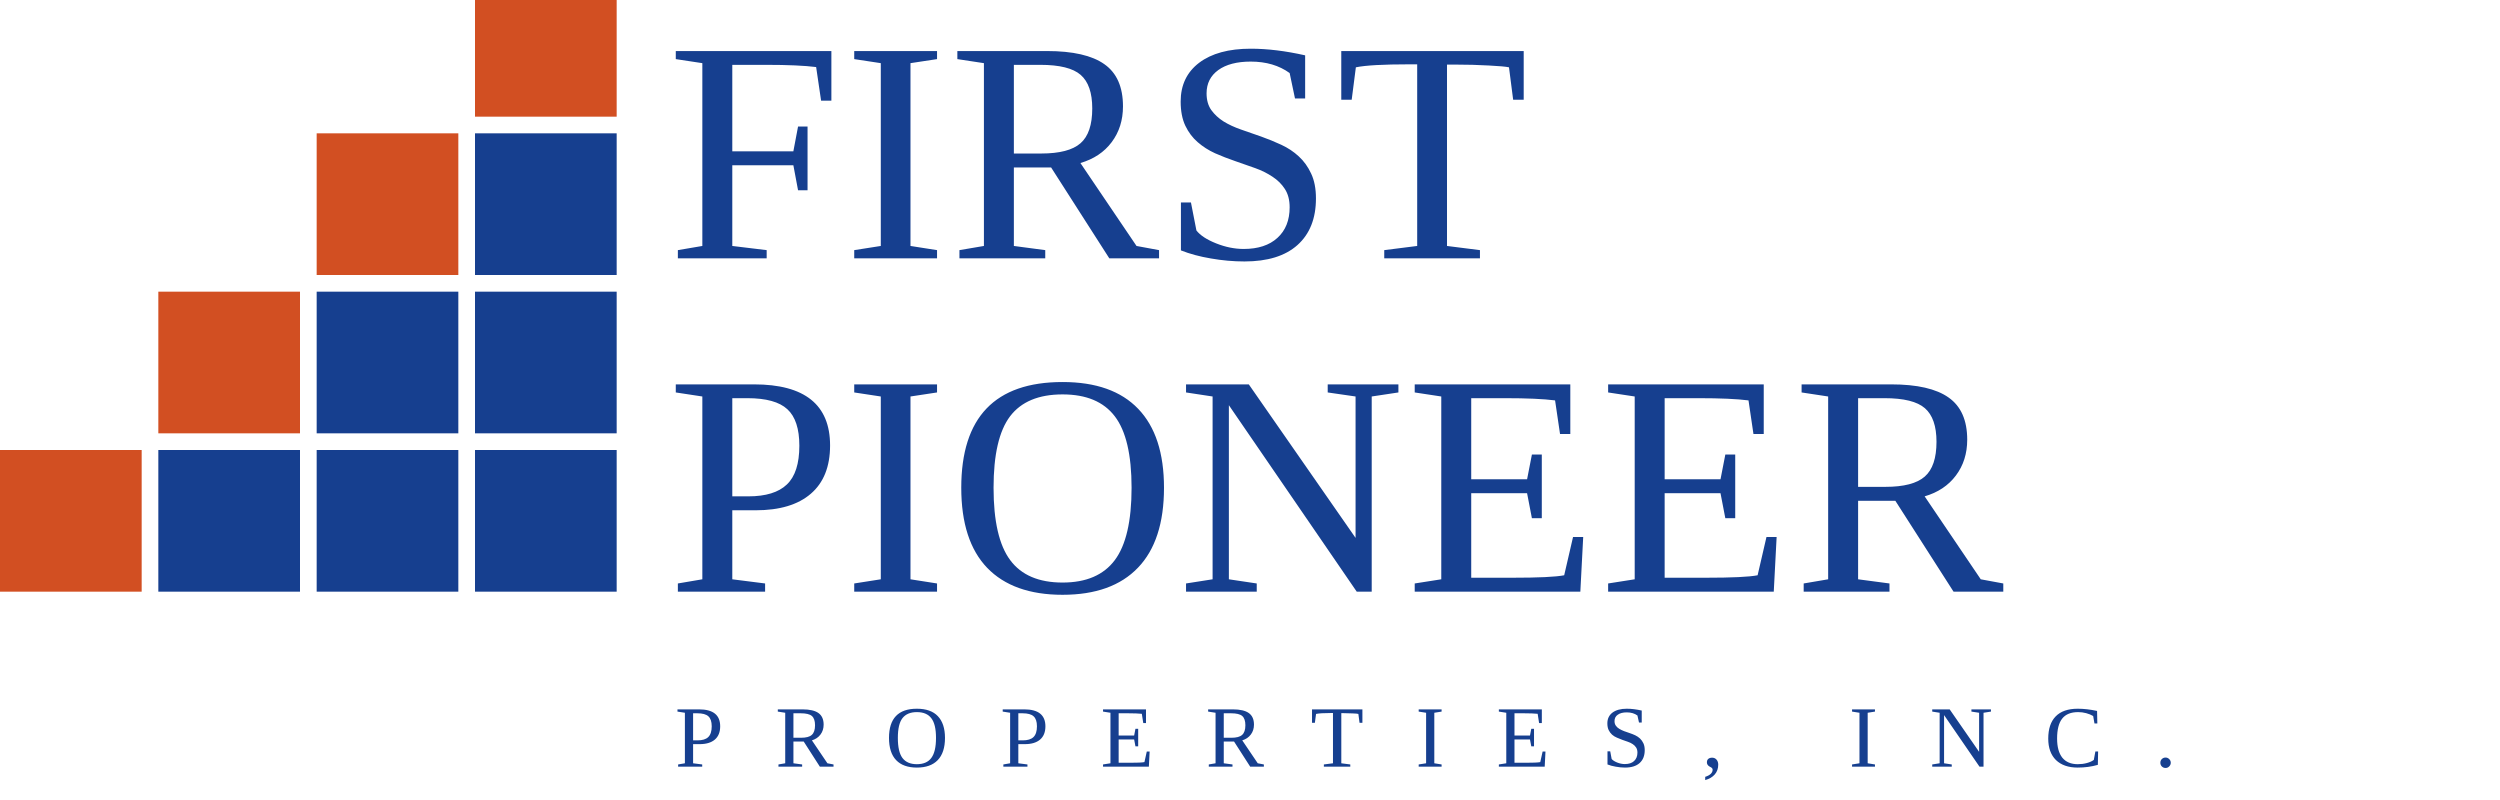
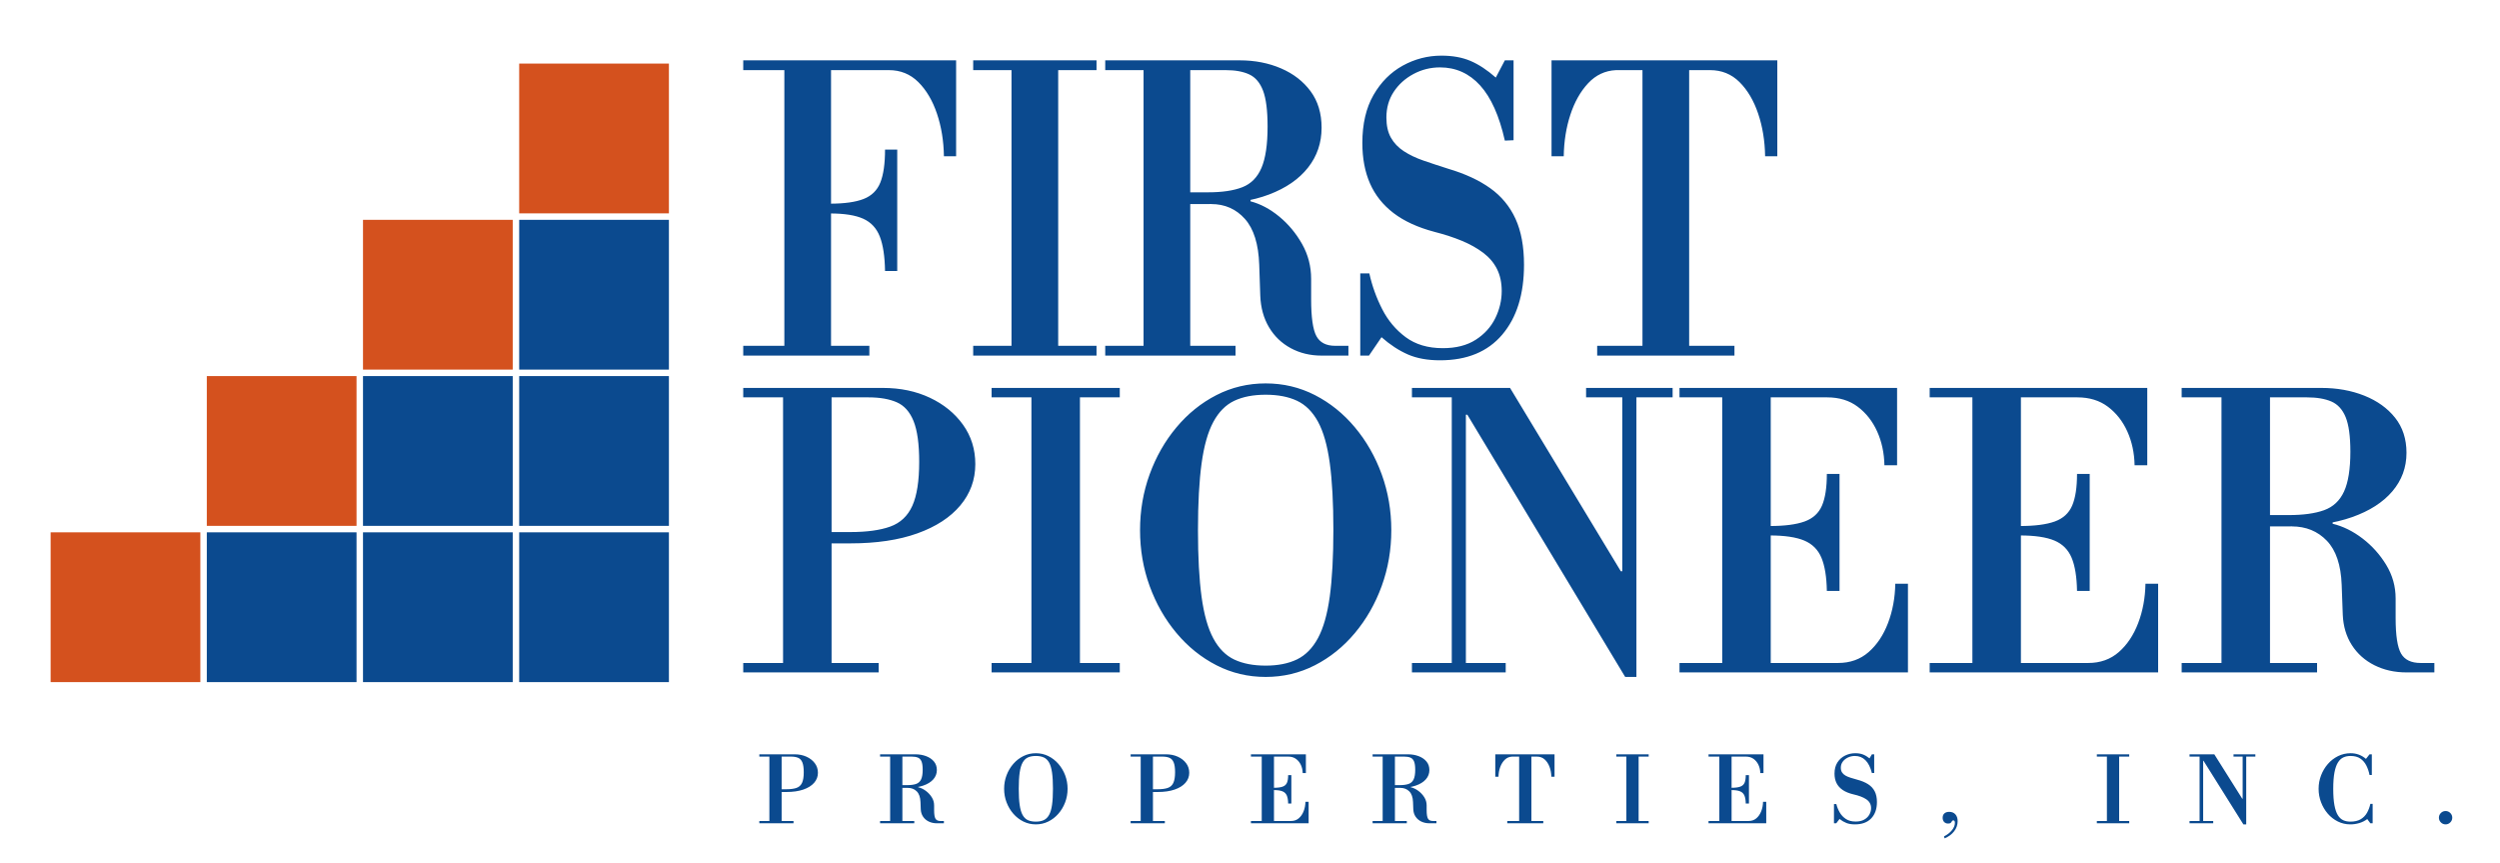
- <svg xmlns="http://www.w3.org/2000/svg" viewBox="0 0 300 96" role="img" aria-label="First Pioneer Properties, Inc.">
+ <svg xmlns="http://www.w3.org/2000/svg" viewBox="0 0 1160 400" role="img" aria-label="First Pioneer Properties, Inc.">
  <g>
-     <rect x="0" y="54" width="17" height="17" fill="#d24f22" />
-     <rect x="19" y="54" width="17" height="17" fill="#163f8f" />
-     <rect x="19" y="35" width="17" height="17" fill="#d24f22" />
-     <rect x="38" y="54" width="17" height="17" fill="#163f8f" />
-     <rect x="38" y="35" width="17" height="17" fill="#163f8f" />
-     <rect x="38" y="16" width="17" height="17" fill="#d24f22" />
-     <rect x="57" y="54" width="17" height="17" fill="#163f8f" />
-     <rect x="57" y="35" width="17" height="17" fill="#163f8f" />
-     <rect x="57" y="16" width="17" height="17" fill="#163f8f" />
-     <rect x="57" y="-3" width="17" height="17" fill="#d24f22" />
+     <rect x="23.5" y="247.0" width="69.5" height="69.5" fill="#d4511e" />
+     <rect x="96.0" y="247.0" width="69.5" height="69.5" fill="#0b4a8f" />
+     <rect x="96.0" y="174.5" width="69.5" height="69.5" fill="#d4511e" />
+     <rect x="168.5" y="247.0" width="69.5" height="69.5" fill="#0b4a8f" />
+     <rect x="168.5" y="174.5" width="69.5" height="69.5" fill="#0b4a8f" />
+     <rect x="168.5" y="102.0" width="69.5" height="69.5" fill="#d4511e" />
+     <rect x="241.0" y="247.0" width="69.5" height="69.5" fill="#0b4a8f" />
+     <rect x="241.0" y="174.5" width="69.5" height="69.5" fill="#0b4a8f" />
+     <rect x="241.0" y="102.0" width="69.5" height="69.5" fill="#0b4a8f" />
+     <rect x="241.0" y="29.5" width="69.5" height="69.5" fill="#d4511e" />
  </g>
-   <g fill="#163f8f" font-family="'Times New Roman', Times, 'Liberation Serif', Georgia, serif">
-     <text x="80" y="31" font-size="38" textLength="104" lengthAdjust="spacingAndGlyphs">FIRST</text>
-     <text x="80" y="71" font-size="38" textLength="190" lengthAdjust="spacingAndGlyphs">PIONEER</text>
-     <text x="81" y="92" font-size="10.5" letter-spacing="6.2">PROPERTIES, INC.</text>
+   <g fill="#0b4a8f">
+     <path d="M438.154 72.516Q437.992 61.796 434.919 52.711Q431.846 43.626 426.267 38.084Q420.687 32.542 412.601 32.542H345.0V28.0H443.814V72.516ZM345.0 165.0V160.458H403.544V165.0ZM364.084 162.275V28.0H385.755V162.275ZM410.822 125.753Q410.66 115.578 408.396 109.764Q406.132 103.95 400.714 101.497Q395.296 99.044 385.27 99.044V94.501Q395.296 94.501 400.876 92.321Q406.456 90.141 408.639 84.69Q410.822 79.239 410.822 69.427H416.482V125.753Z M469.528 162.275V28.0H491.199V162.275ZM451.739 165.0V160.458H508.989V165.0ZM451.739 32.542V28.0H508.989V32.542Z M547.48 94.683V89.232H560.903Q570.606 89.232 576.671 86.87Q582.736 84.508 585.566 77.876Q588.396 71.244 588.396 58.707Q588.396 47.623 586.294 42.082Q584.191 36.54 579.906 34.541Q575.62 32.542 568.989 32.542H513.032V28.0H575.458Q585.97 28.0 594.623 31.725Q603.275 35.45 608.369 42.354Q613.464 49.259 613.464 59.252Q613.464 69.79 607.156 77.785Q600.849 85.78 589.124 90.231Q577.399 94.683 560.903 94.683ZM513.032 165.0V160.458H573.518V165.0ZM530.822 162.275V28.0H552.493V162.275ZM613.464 165.0Q605.539 165.0 599.151 161.548Q592.763 158.095 589.043 151.827Q585.323 145.558 585.0 137.2L584.515 122.846Q584.03 108.492 577.884 101.588Q571.739 94.683 562.197 94.683L574.488 92.684H580.472V93.411Q587.426 95.228 593.814 100.497Q600.202 105.767 604.407 113.216Q608.612 120.666 608.612 129.387V138.836Q608.612 151.373 611.038 155.915Q613.464 160.458 619.771 160.458H625.916V165.0Z M668.45 167.18Q659.717 167.18 653.491 164.455Q647.264 161.729 641.28 156.46L635.458 165.0H631.415V126.844H635.62Q637.561 135.565 641.604 143.469Q645.647 151.373 652.52 156.46Q659.394 161.548 669.744 161.548Q678.962 161.548 685.027 157.641Q691.092 153.735 694.084 147.648Q697.075 141.561 697.075 135.02Q697.075 129.206 694.892 124.845Q692.709 120.484 688.504 117.304Q684.299 114.125 678.639 111.763Q672.978 109.401 665.863 107.584Q654.218 104.495 646.86 98.862Q639.501 93.229 635.943 85.144Q632.385 77.058 632.385 66.338Q632.385 53.074 637.561 44.08Q642.736 35.086 651.146 30.453Q659.555 25.82 669.097 25.82Q676.86 25.82 682.601 28.273Q688.342 30.725 694.326 35.995L698.531 28.0H702.574V65.066L698.531 65.248Q694.65 47.987 687.049 39.629Q679.447 31.271 668.45 31.271Q661.819 31.271 656.078 34.359Q650.337 37.448 646.941 42.627Q643.544 47.805 643.544 54.528Q643.544 60.16 645.647 63.885Q647.749 67.61 651.631 70.154Q655.512 72.698 660.768 74.515Q666.024 76.332 672.332 78.33Q683.976 81.782 691.739 87.324Q699.501 92.866 703.464 101.497Q707.426 110.127 707.426 122.846Q707.426 143.378 697.318 155.279Q687.21 167.18 668.45 167.18Z M741.388 165.0V160.458H762.412V32.542H750.121Q742.52 32.906 737.183 38.629Q731.846 44.353 728.935 53.256Q726.024 62.159 725.863 72.516H720.202V28.0H825.0V72.516H819.34Q819.178 61.796 816.105 52.711Q813.032 43.626 807.453 38.084Q801.873 32.542 793.787 32.542H784.084V160.458H805.108V165.0Z" />
+     <path d="M380.796 252.127V246.875H394.745Q406.173 246.875 413.232 244.337Q420.29 241.798 423.483 234.708Q426.676 227.618 426.676 214.313Q426.676 201.883 424.071 195.406Q421.466 188.928 416.257 186.653Q411.047 184.377 403.148 184.377H345.0V180.0H409.87Q421.971 180.0 431.634 184.552Q441.297 189.103 447.011 197.069Q452.725 205.034 452.725 215.363Q452.725 226.218 445.751 234.533Q438.776 242.849 425.836 247.488Q412.896 252.127 394.745 252.127ZM345.0 312.0V307.623H407.854V312.0ZM363.486 309.374V180.0H386.006V309.374Z M478.774 309.374V180.0H501.294V309.374ZM460.288 312.0V307.623H519.781V312.0ZM460.288 184.377V180.0H519.781V184.377Z M587.508 314.101Q575.24 314.101 564.652 308.674Q554.064 303.247 546.082 293.706Q538.099 284.164 533.645 271.91Q529.192 259.655 529.192 246.0Q529.192 232.345 533.645 220.09Q538.099 207.836 546.082 198.294Q554.064 188.753 564.652 183.326Q575.24 177.899 587.508 177.899Q599.776 177.899 610.364 183.326Q620.952 188.753 628.934 198.294Q636.917 207.836 641.371 220.09Q645.824 232.345 645.824 246.0Q645.824 259.655 641.371 271.91Q636.917 284.164 628.934 293.706Q620.952 303.247 610.364 308.674Q599.776 314.101 587.508 314.101ZM587.508 308.849Q596.079 308.849 602.045 305.96Q608.011 303.072 611.792 296.069Q615.574 289.066 617.254 276.812Q618.935 264.557 618.935 245.825Q618.935 227.093 617.254 214.838Q615.574 202.584 611.792 195.668Q608.011 188.753 602.045 185.952Q596.079 183.151 587.508 183.151Q578.937 183.151 572.971 185.952Q567.005 188.753 563.224 195.756Q559.442 202.759 557.762 215.013Q556.081 227.268 556.081 246.0Q556.081 264.732 557.762 276.987Q559.442 289.241 563.224 296.244Q567.005 303.247 572.971 306.048Q578.937 308.849 587.508 308.849Z M754.39 314.101 681.116 192.43H680.444V307.623H698.931V312.0H655.404V307.623H673.89V184.377H655.404V180.0H700.947L752.373 265.082H753.045V184.377H736.24V180.0H776.405V184.377H759.6V314.101Z M779.599 312.0V307.623H853.208Q861.611 307.623 867.409 302.546Q873.207 297.469 876.4 289.066Q879.593 280.663 879.761 270.859H885.643V312.0ZM799.429 309.374V181.751H821.949V309.374ZM847.998 274.186Q847.83 264.382 845.477 258.78Q843.125 253.178 837.495 250.814Q831.865 248.451 821.445 248.451V244.074Q831.865 244.074 837.663 241.973Q843.461 239.873 845.73 234.621Q847.998 229.369 847.998 219.915H853.88V274.186ZM874.72 215.889Q874.551 207.31 871.358 200.22Q868.165 193.13 862.367 188.753Q856.569 184.377 848.166 184.377H779.599V180.0H880.602V215.889Z M895.727 312.0V307.623H969.336Q977.739 307.623 983.537 302.546Q989.335 297.469 992.528 289.066Q995.721 280.663 995.89 270.859H1001.772V312.0ZM915.558 309.374V181.751H938.077V309.374ZM964.127 274.186Q963.958 264.382 961.606 258.78Q959.253 253.178 953.623 250.814Q947.993 248.451 937.573 248.451V244.074Q947.993 244.074 953.791 241.973Q959.589 239.873 961.858 234.621Q964.127 229.369 964.127 219.915H970.009V274.186ZM990.848 215.889Q990.68 207.31 987.487 200.22Q984.294 193.13 978.496 188.753Q972.697 184.377 964.295 184.377H895.727V180.0H996.73V215.889Z M1048.492 244.249V238.997H1062.441Q1072.524 238.997 1078.826 236.721Q1085.128 234.446 1088.069 228.056Q1091.01 221.666 1091.01 209.586Q1091.01 198.907 1088.826 193.568Q1086.641 188.228 1082.187 186.302Q1077.734 184.377 1070.844 184.377H1012.695V180.0H1077.566Q1088.49 180.0 1097.481 183.589Q1106.472 187.178 1111.766 193.83Q1117.06 200.483 1117.06 210.111Q1117.06 220.265 1110.505 227.968Q1103.951 235.671 1091.767 239.96Q1079.583 244.249 1062.441 244.249ZM1012.695 312.0V307.623H1075.549V312.0ZM1031.182 309.374V180.0H1053.702V309.374ZM1117.06 312.0Q1108.825 312.0 1102.186 308.674Q1095.548 305.347 1091.683 299.308Q1087.817 293.268 1087.481 285.215L1086.977 271.385Q1086.473 257.554 1080.087 250.902Q1073.7 244.249 1063.785 244.249L1076.557 242.324H1082.776V243.024Q1090.002 244.775 1096.64 249.851Q1103.279 254.928 1107.648 262.106Q1112.018 269.284 1112.018 277.687V286.79Q1112.018 298.87 1114.539 303.247Q1117.06 307.623 1123.614 307.623H1130.0V312.0Z" />
+     <path d="M361.507 367.485V366.212H365.029Q367.915 366.212 369.698 365.597Q371.48 364.981 372.286 363.263Q373.093 361.544 373.093 358.318Q373.093 355.305 372.435 353.735Q371.777 352.164 370.462 351.613Q369.146 351.061 367.151 351.061H352.467V350.0H368.849Q371.905 350.0 374.345 351.103Q376.785 352.207 378.228 354.138Q379.671 356.069 379.671 358.573Q379.671 361.204 377.91 363.22Q376.149 365.236 372.881 366.361Q369.613 367.485 365.029 367.485ZM352.467 382.0V380.939H368.34V382.0ZM357.135 381.363V350.0H362.822V381.363Z M417.56 365.576V364.302H421.082Q423.629 364.302 425.22 363.751Q426.812 363.199 427.554 361.65Q428.297 360.101 428.297 357.172Q428.297 354.584 427.745 353.289Q427.194 351.995 426.069 351.528Q424.944 351.061 423.204 351.061H408.52V350.0H424.902Q427.66 350.0 429.931 350.87Q432.202 351.74 433.538 353.353Q434.875 354.966 434.875 357.3Q434.875 359.761 433.22 361.629Q431.565 363.496 428.488 364.536Q425.411 365.576 421.082 365.576ZM408.52 382.0V380.939H424.393V382.0ZM413.188 381.363V350.0H418.875V381.363ZM434.875 382.0Q432.796 382.0 431.119 381.194Q429.443 380.387 428.467 378.923Q427.491 377.459 427.406 375.507L427.279 372.154Q427.151 368.801 425.538 367.188Q423.926 365.576 421.422 365.576L424.647 365.109H426.218V365.279Q428.042 365.703 429.719 366.934Q431.395 368.164 432.499 369.905Q433.602 371.645 433.602 373.682V375.889Q433.602 378.817 434.239 379.878Q434.875 380.939 436.531 380.939H438.143V382.0Z M480.828 382.509Q477.729 382.509 475.056 381.194Q472.382 379.878 470.366 377.565Q468.35 375.252 467.225 372.281Q466.101 369.31 466.101 366.0Q466.101 362.69 467.225 359.719Q468.35 356.748 470.366 354.435Q472.382 352.122 475.056 350.806Q477.729 349.491 480.828 349.491Q483.926 349.491 486.599 350.806Q489.273 352.122 491.289 354.435Q493.305 356.748 494.43 359.719Q495.554 362.69 495.554 366.0Q495.554 369.31 494.43 372.281Q493.305 375.252 491.289 377.565Q489.273 379.878 486.599 381.194Q483.926 382.509 480.828 382.509ZM480.828 381.236Q482.992 381.236 484.499 380.536Q486.005 379.836 486.96 378.138Q487.915 376.44 488.34 373.469Q488.764 370.499 488.764 365.958Q488.764 361.416 488.34 358.446Q487.915 355.475 486.96 353.798Q486.005 352.122 484.499 351.443Q482.992 350.764 480.828 350.764Q478.663 350.764 477.156 351.443Q475.65 352.122 474.695 353.82Q473.74 355.517 473.316 358.488Q472.891 361.459 472.891 366.0Q472.891 370.541 473.316 373.512Q473.74 376.483 474.695 378.18Q475.65 379.878 477.156 380.557Q478.663 381.236 480.828 381.236Z M533.867 367.485V366.212H537.39Q540.276 366.212 542.058 365.597Q543.841 364.981 544.647 363.263Q545.454 361.544 545.454 358.318Q545.454 355.305 544.796 353.735Q544.138 352.164 542.822 351.613Q541.507 351.061 539.512 351.061H524.828V350.0H541.21Q544.265 350.0 546.706 351.103Q549.146 352.207 550.589 354.138Q552.032 356.069 552.032 358.573Q552.032 361.204 550.271 363.22Q548.509 365.236 545.241 366.361Q541.973 367.485 537.39 367.485ZM524.828 382.0V380.939H540.7V382.0ZM529.496 381.363V350.0H535.183V381.363Z M580.668 382.0V380.939H599.257Q601.379 380.939 602.844 379.708Q604.308 378.477 605.114 376.44Q605.92 374.403 605.963 372.027H607.448V382.0ZM585.676 381.363V350.424H591.363V381.363ZM597.942 372.833Q597.899 370.456 597.305 369.098Q596.711 367.74 595.289 367.167Q593.867 366.594 591.236 366.594V365.533Q593.867 365.533 595.332 365.024Q596.796 364.515 597.369 363.241Q597.942 361.968 597.942 359.676H599.427V372.833ZM604.69 358.7Q604.647 356.621 603.841 354.902Q603.034 353.183 601.57 352.122Q600.106 351.061 597.984 351.061H580.668V350.0H606.175V358.7Z M646.186 365.576V364.302H649.708Q652.255 364.302 653.846 363.751Q655.438 363.199 656.18 361.65Q656.923 360.101 656.923 357.172Q656.923 354.584 656.371 353.289Q655.82 351.995 654.695 351.528Q653.57 351.061 651.83 351.061H637.146V350.0H653.528Q656.286 350.0 658.557 350.87Q660.828 351.74 662.164 353.353Q663.501 354.966 663.501 357.3Q663.501 359.761 661.846 361.629Q660.191 363.496 657.114 364.536Q654.037 365.576 649.708 365.576ZM637.146 382.0V380.939H653.019V382.0ZM641.814 381.363V350.0H647.501V381.363ZM663.501 382.0Q661.422 382.0 659.745 381.194Q658.069 380.387 657.093 378.923Q656.117 377.459 656.032 375.507L655.905 372.154Q655.777 368.801 654.164 367.188Q652.552 365.576 650.048 365.576L653.273 365.109H654.844V365.279Q656.668 365.703 658.345 366.934Q660.021 368.164 661.125 369.905Q662.228 371.645 662.228 373.682V375.889Q662.228 378.817 662.865 379.878Q663.501 380.939 665.156 380.939H666.769V382.0Z M699.65 382.0V380.939H705.167V351.061H701.942Q699.947 351.146 698.546 352.483Q697.146 353.82 696.382 355.899Q695.618 357.979 695.576 360.398H694.09V350.0H721.592V360.398H720.106Q720.064 357.894 719.257 355.772Q718.451 353.65 716.987 352.355Q715.523 351.061 713.401 351.061H710.854V380.939H716.371V382.0Z M754.939 381.363V350.0H760.626V381.363ZM750.271 382.0V380.939H765.294V382.0ZM750.271 351.061V350.0H765.294V351.061Z M793.082 382.0V380.939H811.671Q813.793 380.939 815.257 379.708Q816.721 378.477 817.528 376.44Q818.334 374.403 818.377 372.027H819.862V382.0ZM798.09 381.363V350.424H803.777V381.363ZM810.355 372.833Q810.313 370.456 809.719 369.098Q809.125 367.74 807.703 367.167Q806.281 366.594 803.65 366.594V365.533Q806.281 365.533 807.745 365.024Q809.21 364.515 809.782 363.241Q810.355 361.968 810.355 359.676H811.841V372.833ZM817.103 358.7Q817.061 356.621 816.255 354.902Q815.448 353.183 813.984 352.122Q812.52 351.061 810.398 351.061H793.082V350.0H818.589V358.7Z M861.019 382.509Q858.727 382.509 857.093 381.873Q855.459 381.236 853.889 380.005L852.361 382.0H851.3V373.088H852.403Q852.912 375.125 853.973 376.971Q855.034 378.817 856.838 380.005Q858.642 381.194 861.358 381.194Q863.777 381.194 865.369 380.281Q866.96 379.369 867.745 377.947Q868.531 376.525 868.531 374.997Q868.531 373.639 867.958 372.621Q867.385 371.602 866.281 370.859Q865.178 370.117 863.692 369.565Q862.207 369.013 860.34 368.589Q857.284 367.867 855.353 366.552Q853.422 365.236 852.488 363.347Q851.554 361.459 851.554 358.955Q851.554 355.857 852.912 353.756Q854.271 351.655 856.477 350.573Q858.684 349.491 861.188 349.491Q863.225 349.491 864.732 350.064Q866.239 350.637 867.809 351.867L868.912 350.0H869.973V358.658L868.912 358.7Q867.894 354.668 865.899 352.716Q863.905 350.764 861.019 350.764Q859.279 350.764 857.772 351.485Q856.265 352.207 855.374 353.416Q854.483 354.626 854.483 356.196Q854.483 357.512 855.034 358.382Q855.586 359.252 856.605 359.846Q857.623 360.44 859.003 360.865Q860.382 361.289 862.037 361.756Q865.093 362.562 867.13 363.857Q869.167 365.151 870.207 367.167Q871.247 369.183 871.247 372.154Q871.247 376.95 868.594 379.729Q865.942 382.509 861.019 382.509Z M902.642 389.003 902.387 388.069Q904.637 386.966 906.037 385.247Q907.438 383.528 907.438 381.83Q907.438 381.236 907.247 380.939Q907.056 380.642 906.716 380.642Q906.292 380.642 906.101 381.003Q905.91 381.363 905.57 381.745Q905.231 382.127 904.297 382.127Q903.109 382.127 902.43 381.385Q901.751 380.642 901.751 379.454Q901.751 378.138 902.557 377.416Q903.363 376.695 904.806 376.695Q906.631 376.695 907.671 377.862Q908.711 379.029 908.711 381.066Q908.711 383.57 907.098 385.692Q905.485 387.814 902.642 389.003Z  M977.995 381.363V350.0H983.682V381.363ZM973.326 382.0V380.939H988.35V382.0ZM973.326 351.061V350.0H988.35V351.061Z M1041.347 382.509 1022.844 353.013H1022.674V380.939H1027.342V382.0H1016.35V380.939H1021.019V351.061H1016.35V350.0H1027.851L1040.838 370.626H1041.008V351.061H1036.764V350.0H1046.907V351.061H1042.663V382.509Z M1090.992 382.509Q1087.894 382.509 1085.199 381.172Q1082.504 379.836 1080.509 377.523Q1078.515 375.21 1077.39 372.239Q1076.265 369.268 1076.265 366.0Q1076.265 362.732 1077.411 359.761Q1078.557 356.79 1080.573 354.477Q1082.589 352.164 1085.305 350.828Q1088.021 349.491 1091.119 349.491Q1093.114 349.491 1094.875 350.127Q1096.637 350.764 1098.249 352.122L1099.905 350.0H1100.966V359.592H1099.905Q1099.438 357.215 1098.419 355.199Q1097.401 353.183 1095.639 351.973Q1093.878 350.764 1091.077 350.764Q1089.252 350.764 1087.788 351.422Q1086.324 352.08 1085.263 353.756Q1084.202 355.432 1083.629 358.403Q1083.056 361.374 1083.056 366.0Q1083.056 370.626 1083.607 373.597Q1084.159 376.568 1085.199 378.244Q1086.239 379.92 1087.703 380.578Q1089.167 381.236 1090.992 381.236Q1093.92 381.236 1095.788 380.133Q1097.655 379.029 1098.716 377.162Q1099.777 375.294 1100.286 373.003H1101.347V382.0H1100.286L1098.844 380.048Q1097.146 381.321 1095.109 381.915Q1093.072 382.509 1090.992 382.509Z M1135.204 382.509Q1133.931 382.509 1133.019 381.597Q1132.106 380.684 1132.106 379.411Q1132.106 378.138 1133.019 377.225Q1133.931 376.313 1135.204 376.313Q1136.477 376.313 1137.39 377.225Q1138.302 378.138 1138.302 379.411Q1138.302 380.684 1137.39 381.597Q1136.477 382.509 1135.204 382.509Z" />
  </g>
</svg>
